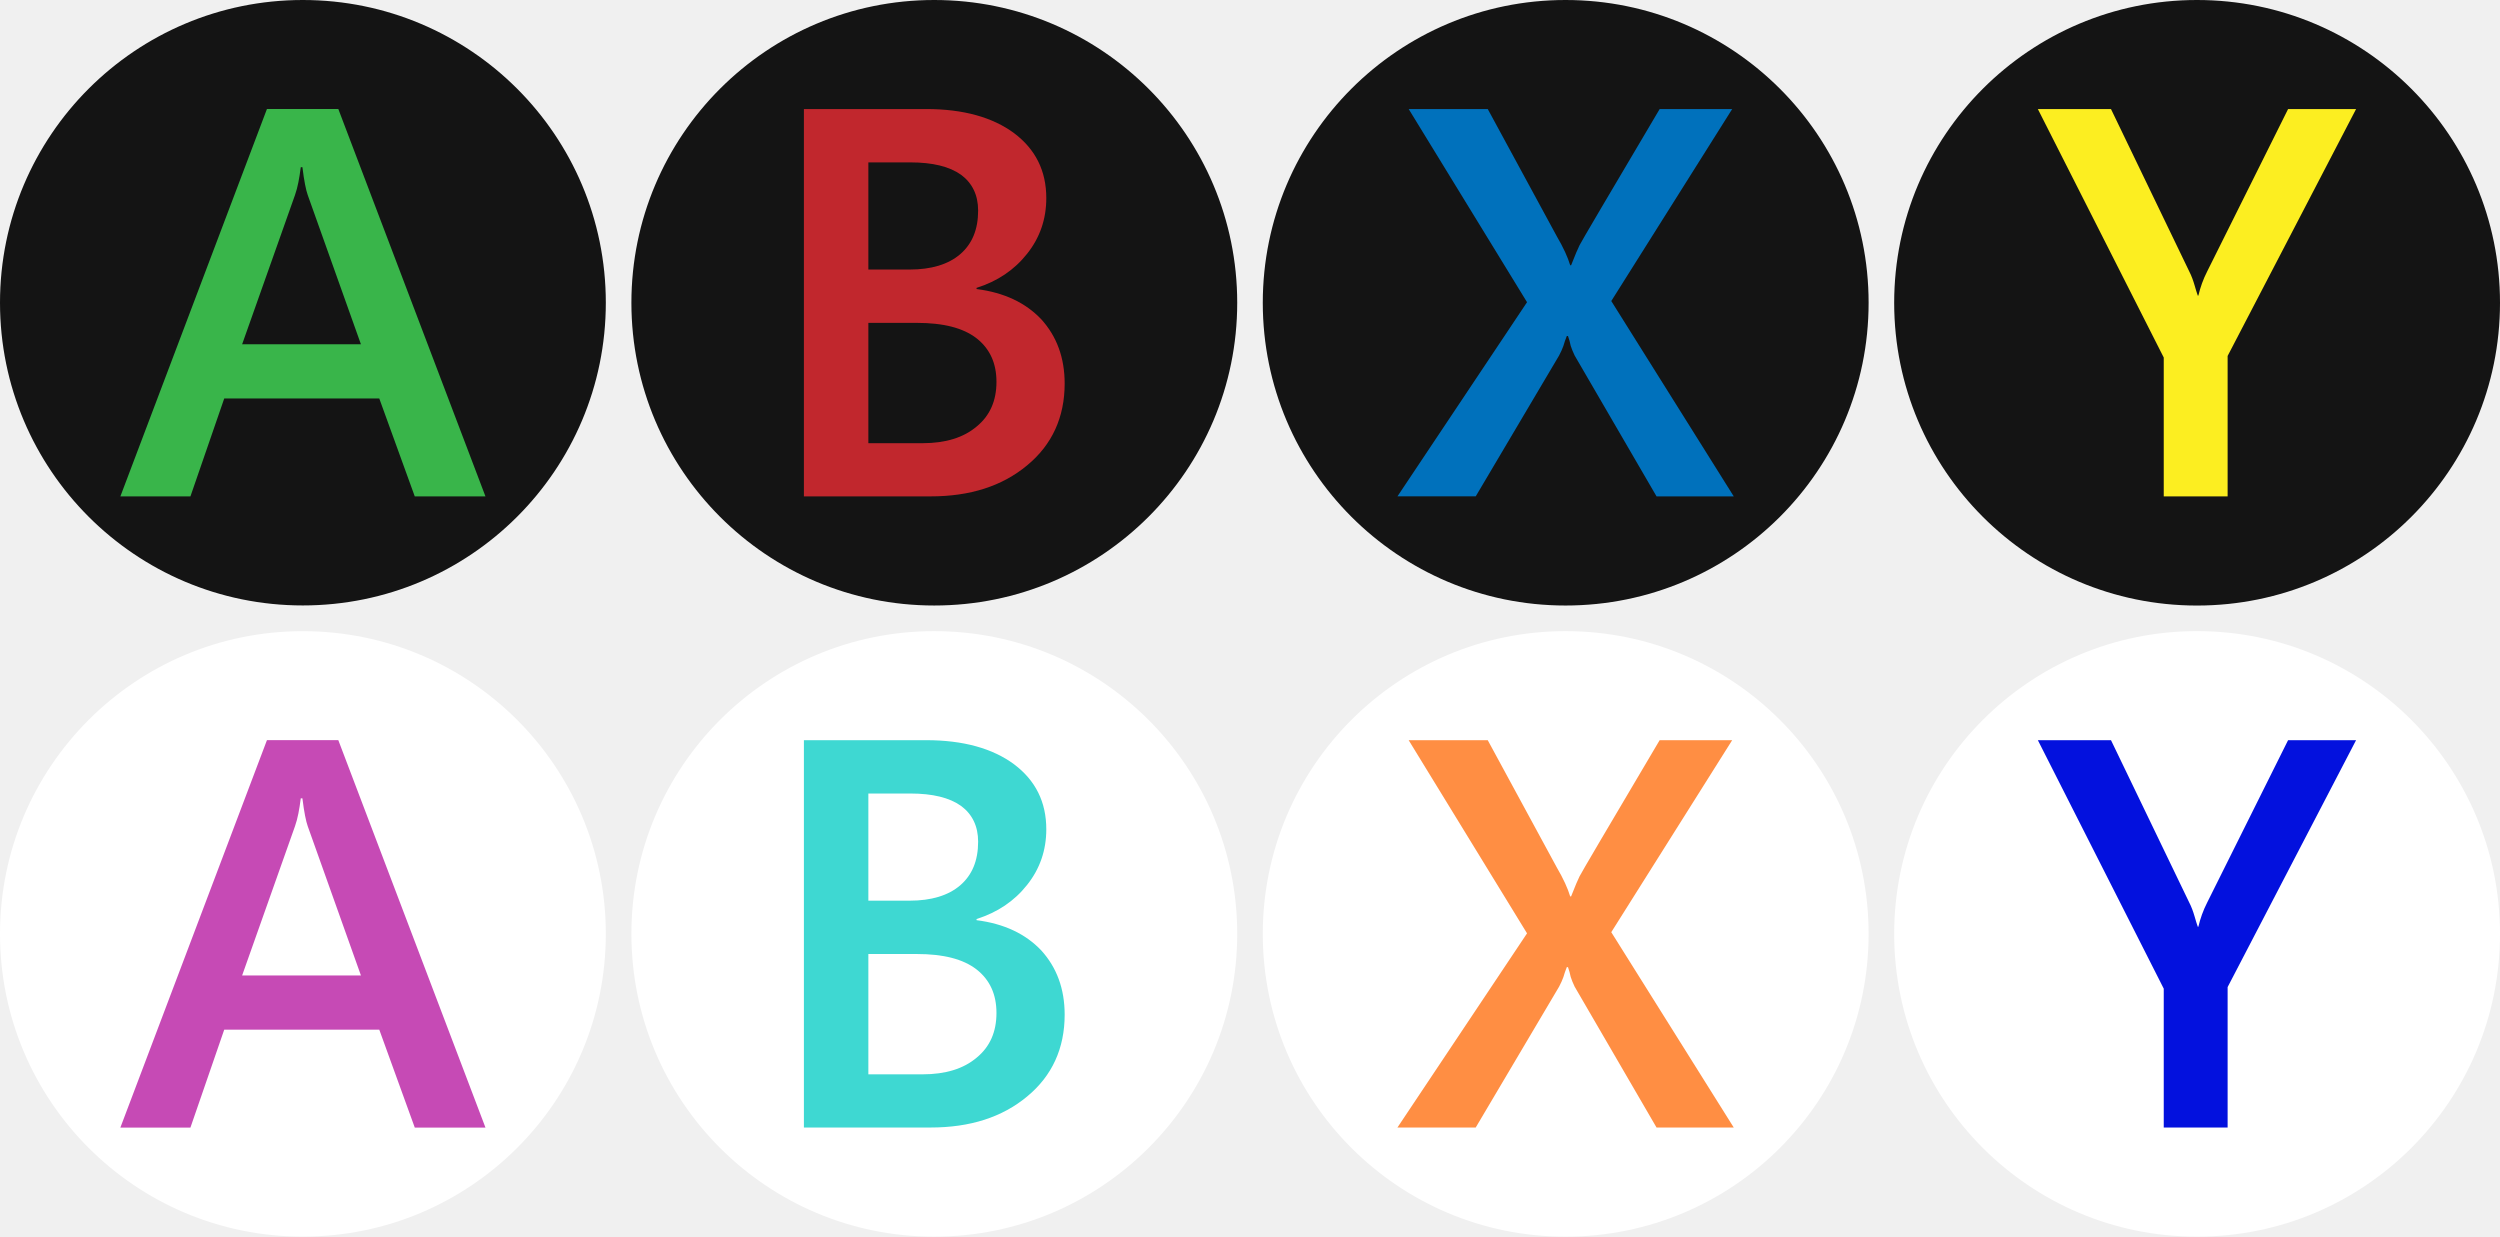
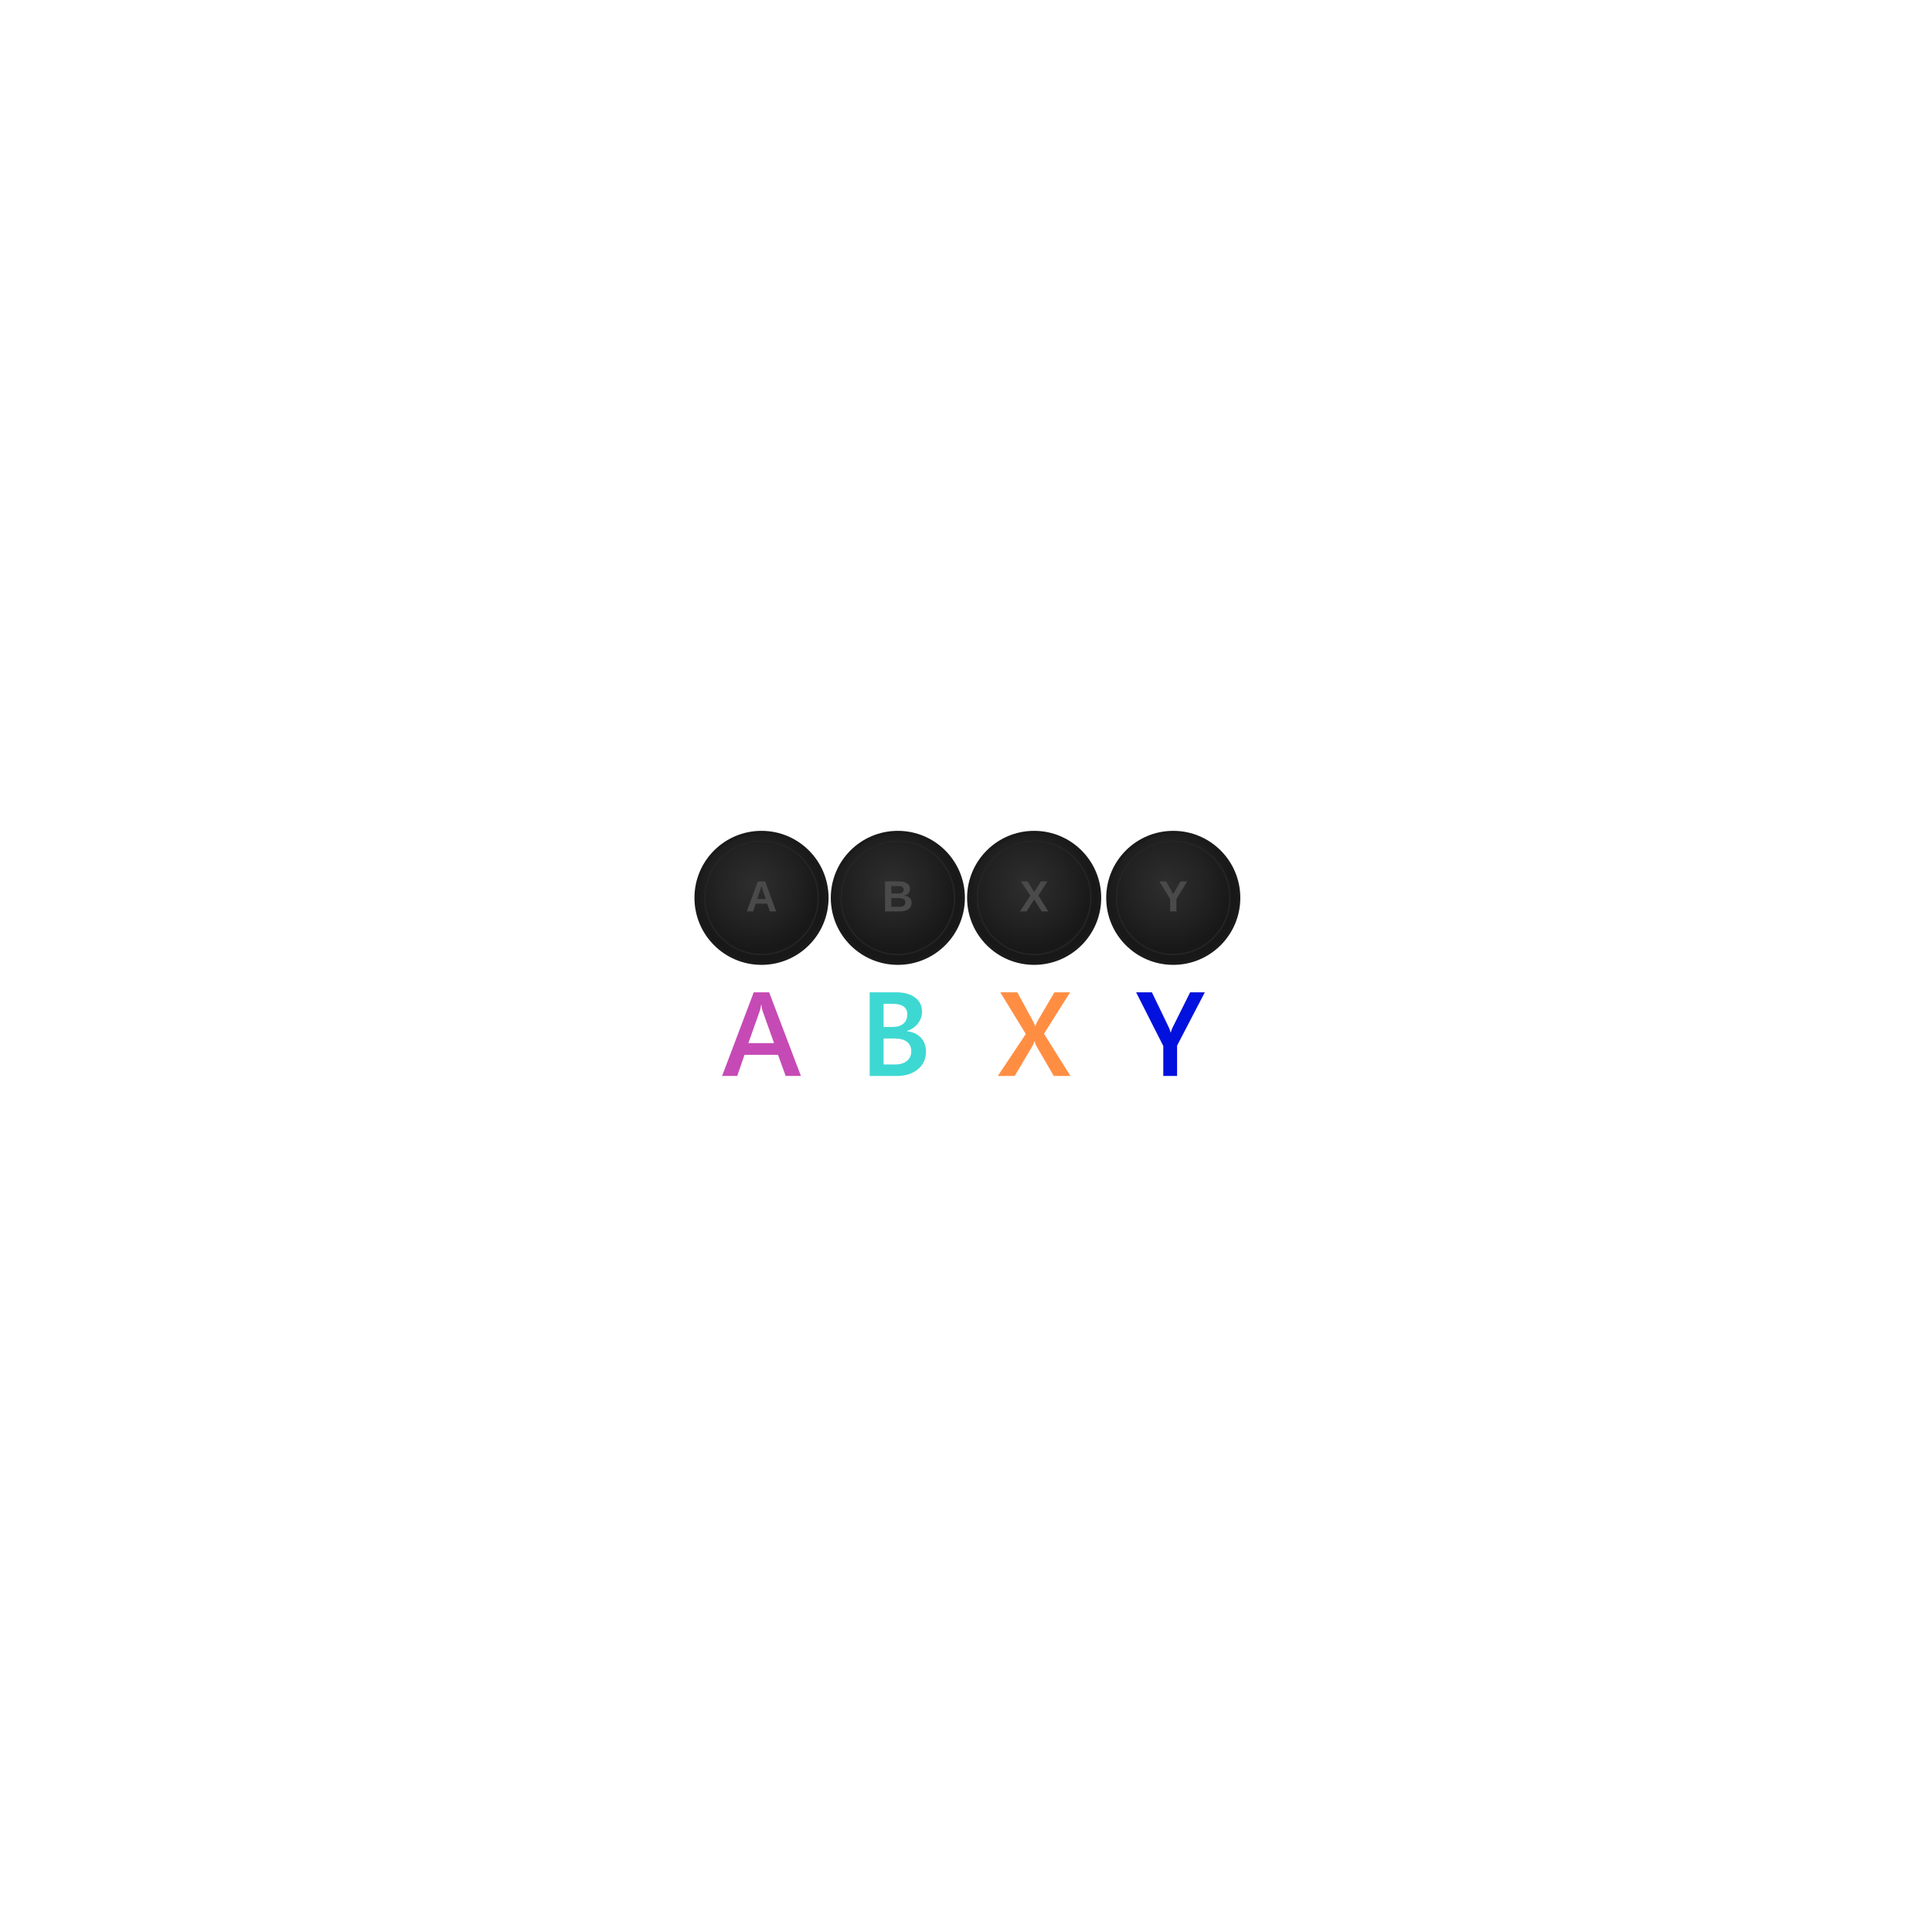
- <svg xmlns="http://www.w3.org/2000/svg" version="1.1" id="Layer_1" x="0px" y="0px" width="195.574px" height="96.744px" viewBox="0 0 195.574 96.744" enable-background="new 0 0 195.574 96.744" xml:space="preserve">
-   <g>
+ <svg xmlns="http://www.w3.org/2000/svg" version="1.1" width="700" height="700" viewBox="681 96 700 700">
+   <defs>
+     <radialGradient cx="1053.325" cy="416.572" r="23.695" gradientUnits="userSpaceOnUse" id="color-1">
+       <stop offset="0" stop-color="#2e2e2e" />
+       <stop offset="0.6" stop-color="#222222" />
+       <stop offset="1" stop-color="#181818" />
+     </radialGradient>
+     <radialGradient cx="1003.935" cy="416.572" r="23.695" gradientUnits="userSpaceOnUse" id="color-2">
+       <stop offset="0" stop-color="#2e2e2e" />
+       <stop offset="0.6" stop-color="#222222" />
+       <stop offset="1" stop-color="#181818" />
+     </radialGradient>
+     <radialGradient cx="1103.723" cy="416.572" r="23.695" gradientUnits="userSpaceOnUse" id="color-3">
+       <stop offset="0" stop-color="#2e2e2e" />
+       <stop offset="0.6" stop-color="#222222" />
+       <stop offset="1" stop-color="#181818" />
+     </radialGradient>
+     <radialGradient cx="941.087" cy="616.946" r="15" gradientUnits="userSpaceOnUse" id="color-4">
+       <stop offset="0" stop-color="#3e3e3e" />
+       <stop offset="0.6" stop-color="#333333" />
+       <stop offset="1" stop-color="#282828" />
+     </radialGradient>
+     <radialGradient cx="988.087" cy="663.946" r="15" gradientUnits="userSpaceOnUse" id="color-5">
+       <stop offset="0" stop-color="#3e3e3e" />
+       <stop offset="0.6" stop-color="#333333" />
+       <stop offset="1" stop-color="#282828" />
+     </radialGradient>
+     <radialGradient cx="941.087" cy="710.946" r="15" gradientUnits="userSpaceOnUse" id="color-6">
+       <stop offset="0" stop-color="#3e3e3e" />
+       <stop offset="0.6" stop-color="#333333" />
+       <stop offset="1" stop-color="#282828" />
+     </radialGradient>
+     <radialGradient cx="894.087" cy="663.946" r="15" gradientUnits="userSpaceOnUse" id="color-7">
+       <stop offset="0" stop-color="#3e3e3e" />
+       <stop offset="0.6" stop-color="#333333" />
+       <stop offset="1" stop-color="#282828" />
+     </radialGradient>
+     <radialGradient cx="954.538" cy="416.572" r="23.695" gradientUnits="userSpaceOnUse" id="color-8">
+       <stop offset="0" stop-color="#2e2e2e" />
+       <stop offset="0.6" stop-color="#222222" />
+       <stop offset="1" stop-color="#181818" />
+     </radialGradient>
+   </defs>
+   <g id="document" fill="#ffffff" fill-rule="nonzero" font-family="none" font-weight="none" font-size="none">
+     <rect x="681" y="68.571" transform="scale(1,1.4)" width="700" height="500" id="Shape-1-1" />
+   </g>
+   <g fill="none" fill-rule="nonzero" stroke="none" stroke-width="none" stroke-linecap="butt" stroke-linejoin="miter" stroke-miterlimit="10" font-family="none" font-weight="none" font-size="none">
    <g>
-       <g id="A_1_">
-         <path fill="#141414" d="M23.688,0c13.1,0,23.705,10.606,23.705,23.682c0,13.077-10.605,23.682-23.705,23.682     C10.606,47.364,0,36.759,0,23.682C0,10.606,10.606,0,23.688,0z" />
-       </g>
-       <g enable-background="new    ">
-         <path fill="#39B54A" d="M32.448,38.835l-2.778-7.663H17.542l-2.645,7.663H9.416L20.883,8.526h5.583l11.512,30.309H32.448z      M23.658,13.079h-0.129c-0.107,0.847-0.238,1.577-0.45,2.174l-4.137,11.679h9.293l-4.163-11.679     C23.94,14.887,23.789,14.163,23.658,13.079z" />
-       </g>
-     </g>
-     <g>
-       <g id="B_1_">
-         <path fill="#141414" d="M73.084,0c13.097,0,23.703,10.61,23.703,23.687S86.181,47.369,73.084,47.369     c-13.085,0-23.69-10.606-23.69-23.683S59.999,0,73.084,0z" />
-       </g>
-       <g enable-background="new    ">
-         <path fill="#C1272D" d="M83.288,30.01c0,2.628-0.985,4.783-2.925,6.385c-1.957,1.633-4.47,2.437-7.566,2.437h-9.908V8.53h9.572     c2.898,0,5.194,0.646,6.867,1.884c1.684,1.266,2.523,2.952,2.523,5.089c0,1.646-0.504,3.096-1.5,4.348     c-1.014,1.28-2.322,2.15-3.956,2.67v0.091c2.164,0.274,3.842,1.075,5.069,2.372C82.663,26.311,83.288,27.967,83.288,30.01z      M76.519,16.471c0-1.205-0.454-2.144-1.332-2.795c-0.907-0.649-2.224-0.973-3.979-0.973h-3.277v8.383h3.232     c1.693,0,3.021-0.4,3.955-1.201C76.044,19.084,76.519,17.965,76.519,16.471z M77.953,29.873c0-1.449-0.508-2.585-1.558-3.409     c-1.051-0.814-2.595-1.206-4.674-1.206h-3.79v9.413h4.239c1.801,0,3.212-0.438,4.237-1.308     C77.451,32.508,77.953,31.337,77.953,29.873z" />
-       </g>
-     </g>
-     <g>
-       <g id="Y_1_">
-         <path fill="#141414" d="M171.869,0c13.1,0,23.705,10.614,23.705,23.69c0,13.077-10.605,23.682-23.705,23.682     c-13.082,0-23.688-10.605-23.688-23.682C148.181,10.614,158.787,0,171.869,0z" />
-       </g>
-       <g enable-background="new    ">
-         <path fill="#FCEE21" d="M174.266,27.847v10.987h-4.997V27.97l-9.847-19.436h5.721l6.095,12.646     c0.213,0.411,0.339,0.783,0.438,1.121c0.099,0.336,0.176,0.61,0.256,0.825h0.045c0.151-0.642,0.373-1.275,0.695-1.903     l6.323-12.689h5.319L174.266,27.847z" />
-       </g>
-     </g>
-     <g>
-       <g id="X_1_">
-         <path fill="#141414" d="M122.47,0c13.105,0,23.711,10.61,23.711,23.687s-10.605,23.683-23.711,23.683     c-13.076,0-23.683-10.606-23.683-23.683S109.394,0,122.47,0z" />
-       </g>
-       <g enable-background="new    ">
-         <path fill="#0071BC" d="M129.59,38.831l-6.406-11.019c-0.132-0.288-0.242-0.532-0.309-0.763     c-0.049-0.258-0.121-0.502-0.212-0.763h-0.092c-0.116,0.275-0.19,0.523-0.267,0.775c-0.077,0.222-0.187,0.462-0.336,0.75     l-6.523,11.019h-6.123l10.137-15.189L110.2,8.53h6.186l5.401,9.954c0.519,0.885,0.861,1.64,1.048,2.266h0.073     c0.305-0.793,0.537-1.311,0.657-1.56c0.109-0.237,2.209-3.797,6.27-10.66h5.674l-9.459,15.02l9.581,15.281H129.59z" />
+       <g id="stage">
+         <g id="layer1-1">
+           <g id="Group-1" stroke="none" stroke-width="1">
+             <g id="Group-1-1" fill="none" font-family="sans-serif" font-weight="normal" font-size="12" text-anchor="start">
+               <g id="Group-1-2" />
+             </g>
+             <g id="Group-1-3">
+               <g id="Group-1-4">
+                 <g id="Group-1-5" fill="#ffffff">
+                   <path d="M956.901,447.004c13.1,0 23.705,10.606 23.705,23.682c0,13.077 -10.605,23.682 -23.705,23.682c-13.082,0 -23.688,-10.605 -23.688,-23.682c0,-13.076 10.606,-23.682 23.688,-23.682z" id="Path-1" />
+                 </g>
+                 <g id="Group-1-6" fill="#c64ab5">
+                   <path d="M965.661,485.839l-2.778,-7.663h-12.128l-2.645,7.663h-5.481l11.467,-30.309h5.583l11.512,30.309zM956.871,460.083h-0.129c-0.107,0.847 -0.238,1.577 -0.45,2.174l-4.137,11.679h9.293l-4.163,-11.679c-0.132,-0.366 -0.283,-1.09 -0.414,-2.174z" id="CompoundPath-1" />
+                 </g>
+               </g>
+               <g id="Group-1-7">
+                 <g id="Group-1-8" fill="#ffffff">
+                   <path d="M1006.297,447.002c13.097,0 23.703,10.61 23.703,23.687c0,13.077 -10.606,23.682 -23.703,23.682c-13.085,0 -23.69,-10.606 -23.69,-23.683c0,-13.077 10.605,-23.686 23.69,-23.686z" id="Path-1-1" />
+                 </g>
+                 <g id="Group-1-9" fill="#3ed8d2">
+                   <path d="M1016.501,477.011c0,2.628 -0.985,4.783 -2.925,6.385c-1.957,1.633 -4.47,2.437 -7.566,2.437h-9.908v-30.301h9.572c2.898,0 5.194,0.646 6.867,1.884c1.684,1.266 2.523,2.952 2.523,5.089c0,1.646 -0.504,3.096 -1.5,4.348c-1.014,1.28 -2.322,2.15 -3.956,2.67v0.091c2.164,0.274 3.842,1.075 5.069,2.372c1.199,1.326 1.824,2.982 1.824,5.025zM1009.732,463.472c0,-1.205 -0.454,-2.144 -1.332,-2.795c-0.907,-0.649 -2.224,-0.973 -3.979,-0.973h-3.277v8.383h3.232c1.693,0 3.021,-0.4 3.955,-1.201c0.926,-0.8 1.401,-1.92 1.401,-3.414zM1011.166,476.875c0,-1.449 -0.508,-2.585 -1.558,-3.409c-1.051,-0.814 -2.595,-1.206 -4.674,-1.206h-3.79v9.413h4.239c1.801,0 3.212,-0.438 4.237,-1.308c1.044,-0.856 1.546,-2.027 1.546,-3.49z" id="CompoundPath-1-1" />
+                 </g>
+               </g>
+               <g id="Group-1-10">
+                 <g id="Group-1-11" fill="#ffffff">
+                   <path d="M1105.082,447c13.1,0 23.705,10.614 23.705,23.69c0,13.077 -10.605,23.682 -23.705,23.682c-13.082,0 -23.688,-10.605 -23.688,-23.682c0,-13.076 10.606,-23.69 23.688,-23.69z" id="Path-1-2" />
+                 </g>
+                 <g id="Group-1-12" fill="#0311de">
+                   <path d="M1107.479,474.847v10.987h-4.997v-10.864l-9.847,-19.436h5.721l6.095,12.646c0.213,0.411 0.339,0.783 0.438,1.121c0.099,0.336 0.176,0.61 0.256,0.825h0.045c0.151,-0.642 0.373,-1.275 0.695,-1.903l6.323,-12.689h5.319z" id="Path-1-3" />
+                 </g>
+               </g>
+               <g id="Group-1-13">
+                 <g id="Group-1-14" fill="#ffffff">
+                   <path d="M1055.683,447.002c13.105,0 23.711,10.61 23.711,23.687c0,13.077 -10.605,23.683 -23.711,23.683c-13.076,0 -23.683,-10.606 -23.683,-23.683c0,-13.077 10.607,-23.687 23.683,-23.687z" id="Path-1-4" />
+                 </g>
+                 <g id="Group-1-15" fill="#ff8e43">
+                   <path d="M1062.803,485.833l-6.406,-11.019c-0.132,-0.288 -0.242,-0.532 -0.309,-0.763c-0.049,-0.258 -0.121,-0.502 -0.212,-0.763h-0.092c-0.116,0.275 -0.19,0.523 -0.267,0.775c-0.077,0.222 -0.187,0.462 -0.336,0.75l-6.523,11.019h-6.123l10.137,-15.189l-9.26,-15.111h6.186l5.401,9.954c0.519,0.885 0.861,1.64 1.048,2.266h0.073c0.305,-0.793 0.537,-1.311 0.657,-1.56c0.109,-0.237 2.209,-3.797 6.27,-10.66h5.674l-9.459,15.02l9.581,15.281z" id="Path-1-5" />
+                 </g>
+               </g>
+             </g>
+             <g id="Group-1-16" fill="none" font-family="sans-serif" font-weight="normal" font-size="12" text-anchor="start" />
+             <g id="Group-1-17" fill="none" font-family="sans-serif" font-weight="normal" font-size="12" text-anchor="start" />
+             <g id="Group-1-18" fill="none" font-family="sans-serif" font-weight="normal" font-size="12" text-anchor="start" />
+             <g id="Group-1-19" fill="none" font-family="sans-serif" font-weight="normal" font-size="12" text-anchor="start" />
+             <g id="Group-1-20" fill="none" font-family="sans-serif" font-weight="normal" font-size="12" text-anchor="start" />
+             <g id="Group-1-21" fill="none" font-family="sans-serif" font-weight="normal" font-size="12" text-anchor="start" />
+             <g id="Group-1-22" fill="none" font-family="sans-serif" font-weight="normal" font-size="12" text-anchor="start" />
+             <g id="Group-1-23" fill="none" font-family="sans-serif" font-weight="normal" font-size="12" text-anchor="start" />
+             <g id="Group-1-24" fill="none" font-family="sans-serif" font-weight="normal" font-size="12" text-anchor="start" />
+             <g id="Group-1-25" fill="none" font-family="sans-serif" font-weight="normal" font-size="12" text-anchor="start" />
+             <g id="Group-1-26" fill="none" font-family="sans-serif" font-weight="normal" font-size="12" text-anchor="start" />
+             <g id="Group-1-27" fill="none" font-family="sans-serif" font-weight="normal" font-size="12" text-anchor="start" />
+             <g id="Group-1-28" fill="none" font-family="sans-serif" font-weight="normal" font-size="12" text-anchor="start" />
+             <g id="Group-1-29" fill="none" font-family="sans-serif" font-weight="normal" font-size="12" text-anchor="start" />
+             <g id="Group-1-30" fill="none" font-family="sans-serif" font-weight="normal" font-size="12" text-anchor="start" />
+           </g>
+           <g id="Group-1-31">
+             <g id="Group-1-32">
+               <path d="M1032,421.308c0,-13.078 10.609,-23.68 23.695,-23.68c13.086,0 23.695,10.602 23.695,23.68c0,13.078 -10.609,23.68 -23.695,23.68c-13.086,0 -23.695,-10.602 -23.695,-23.68z" id="Shape-1" fill="url(#color-1)" stroke="#1a1a1a" stroke-width="1.2" />
+               <path d="M1035.159,421.308c0,-11.334 9.194,-20.523 20.536,-20.523c11.342,0 20.536,9.188 20.536,20.523c0,11.334 -9.194,20.523 -20.536,20.523c-11.342,0 -20.536,-9.188 -20.536,-20.523z" id="Shape-1-2" fill="none" stroke="#252525" stroke-width="0.5" />
+               <text x="668.301" y="269.979" transform="scale(1.57967,1.57867)" id="PointText-1" fill="#4a4a4a" stroke="none" stroke-width="1" font-family="'Segoe UI', Arial, sans-serif" font-weight="600" font-size="10" text-anchor="middle">X</text>
+             </g>
+             <g id="Group-1-33">
+               <path d="M982.61,421.308c0,-13.078 10.609,-23.68 23.695,-23.68c13.086,0 23.695,10.602 23.695,23.68c0,13.078 -10.609,23.68 -23.695,23.68c-13.086,0 -23.695,-10.602 -23.695,-23.68z" id="Shape-1-3" fill="url(#color-2)" stroke="#1a1a1a" stroke-width="1.2" />
+               <path d="M985.769,421.308c0,-11.334 9.194,-20.523 20.536,-20.523c11.342,0 20.536,9.188 20.536,20.523c0,11.334 -9.194,20.523 -20.536,20.523c-11.342,0 -20.536,-9.188 -20.536,-20.523z" id="Shape-1-4" fill="none" stroke="#252525" stroke-width="0.5" />
+               <text x="637.035" y="269.979" transform="scale(1.57967,1.57867)" id="PointText-1-1" fill="#4a4a4a" stroke="none" stroke-width="1" font-family="'Segoe UI', Arial, sans-serif" font-weight="600" font-size="10" text-anchor="middle">B</text>
+             </g>
+             <g id="Group-1-34" fill="none" stroke="none" stroke-width="1" font-family="sans-serif" font-weight="normal" font-size="12" text-anchor="start" />
+             <g id="Group-1-35">
+               <path d="M1082.397,421.308c0,-13.078 10.609,-23.68 23.695,-23.68c13.086,0 23.695,10.602 23.695,23.68c0,13.078 -10.609,23.68 -23.695,23.68c-13.086,0 -23.695,-10.602 -23.695,-23.68z" id="Shape-1-5" fill="url(#color-3)" stroke="#1a1a1a" stroke-width="1.2" />
+               <path d="M1085.556,421.308c0,-11.334 9.194,-20.523 20.536,-20.523c11.342,0 20.536,9.188 20.536,20.523c0,11.334 -9.194,20.523 -20.536,20.523c-11.342,0 -20.536,-9.188 -20.536,-20.523z" id="Shape-1-6" fill="none" stroke="#252525" stroke-width="0.5" />
+               <text x="700.204" y="269.979" transform="scale(1.57967,1.57867)" id="PointText-1-2" fill="#4a4a4a" stroke="none" stroke-width="1" font-family="'Segoe UI', Arial, sans-serif" font-weight="600" font-size="10" text-anchor="middle">Y</text>
+             </g>
+             <g id="Group-1-36" visibility="hidden">
+               <circle cx="942.587" cy="619.946" r="15" id="Shape-1-7" fill="url(#color-4)" stroke="#2a2a2a" stroke-width="1.2" />
+               <circle cx="942.587" cy="619.946" r="13" id="Shape-1-8" fill="none" stroke="#353535" stroke-width="0.5" />
+               <text x="942.587" y="624.446" id="PointText-1-3" fill="#888888" stroke="none" stroke-width="1" font-family="'Segoe UI', Arial, sans-serif" font-weight="600" font-size="10" text-anchor="middle">X</text>
+             </g>
+             <g id="Group-1-37" visibility="hidden">
+               <circle cx="989.587" cy="666.946" r="15" id="Shape-1-9" fill="url(#color-5)" stroke="#2a2a2a" stroke-width="1.2" />
+               <circle cx="989.587" cy="666.946" r="13" id="Shape-1-10" fill="none" stroke="#353535" stroke-width="0.5" />
+               <text x="989.587" y="671.446" id="PointText-1-4" fill="#888888" stroke="none" stroke-width="1" font-family="'Segoe UI', Arial, sans-serif" font-weight="600" font-size="10" text-anchor="middle">B</text>
+             </g>
+             <g id="Group-1-38" visibility="hidden">
+               <circle cx="942.587" cy="713.946" r="15" id="Shape-1-11" fill="url(#color-6)" stroke="#2a2a2a" stroke-width="1.2" />
+               <circle cx="942.587" cy="713.946" r="13" id="Shape-1-12" fill="none" stroke="#353535" stroke-width="0.5" />
+               <text x="942.587" y="718.446" id="PointText-1-5" fill="#888888" stroke="none" stroke-width="1" font-family="'Segoe UI', Arial, sans-serif" font-weight="600" font-size="10" text-anchor="middle">A</text>
+             </g>
+             <g id="Group-1-39" visibility="hidden">
+               <circle cx="895.587" cy="666.946" r="15" id="Shape-1-13" fill="url(#color-7)" stroke="#2a2a2a" stroke-width="1.2" />
+               <circle cx="895.587" cy="666.946" r="13" id="Shape-1-14" fill="none" stroke="#353535" stroke-width="0.5" />
+               <text x="895.587" y="671.446" id="PointText-1-6" fill="#888888" stroke="none" stroke-width="1" font-family="'Segoe UI', Arial, sans-serif" font-weight="600" font-size="10" text-anchor="middle">Y</text>
+             </g>
+             <g id="Group-15070-1">
+               <path d="M933.213,421.308c0,-13.078 10.609,-23.68 23.695,-23.68c13.086,0 23.695,10.602 23.695,23.68c0,13.078 -10.609,23.68 -23.695,23.68c-13.086,0 -23.695,-10.602 -23.695,-23.68z" id="Shape-1-1-1" fill="url(#color-8)" stroke="#1a1a1a" stroke-width="1.2" />
+               <path d="M936.372,421.308c0,-11.334 9.194,-20.523 20.536,-20.523c11.342,0 20.536,9.188 20.536,20.523c0,11.334 -9.194,20.523 -20.536,20.523c-11.342,0 -20.536,-9.188 -20.536,-20.523z" id="Shape-1-1-1-1" fill="none" stroke="#252525" stroke-width="0.5" />
+               <text x="605.764" y="269.979" transform="scale(1.57967,1.57867)" id="PointText-1-1-1" fill="#4a4a4a" stroke="none" stroke-width="1" font-family="'Segoe UI', Arial, sans-serif" font-weight="600" font-size="10" text-anchor="middle">A</text>
+             </g>
+           </g>
+         </g>
      </g>
    </g>
  </g>
-   <g>
-     <g>
-       <g id="A_2_">
-         <path fill="#FFFFFF" d="M23.688,49.376c13.1,0,23.705,10.606,23.705,23.682c0,13.077-10.605,23.682-23.705,23.682     C10.606,96.74,0,86.135,0,73.058C0,59.982,10.606,49.376,23.688,49.376z" />
-       </g>
-       <g enable-background="new    ">
-         <path fill="#C64AB5" d="M32.448,88.211l-2.778-7.663H17.542l-2.645,7.663H9.416l11.467-30.309h5.583l11.512,30.309H32.448z      M23.658,62.455h-0.129c-0.107,0.847-0.238,1.577-0.45,2.174l-4.137,11.679h9.293l-4.163-11.679     C23.94,64.263,23.789,63.539,23.658,62.455z" />
-       </g>
-     </g>
-     <g>
-       <g id="B_2_">
-         <path fill="#FFFFFF" d="M73.084,49.374c13.097,0,23.703,10.61,23.703,23.687S86.181,96.743,73.084,96.743     c-13.085,0-23.69-10.606-23.69-23.683S59.999,49.374,73.084,49.374z" />
-       </g>
-       <g enable-background="new    ">
-         <path fill="#3ED8D2" d="M83.288,79.383c0,2.628-0.985,4.783-2.925,6.385c-1.957,1.633-4.47,2.437-7.566,2.437h-9.908V57.904     h9.572c2.898,0,5.194,0.646,6.867,1.884c1.684,1.266,2.523,2.952,2.523,5.089c0,1.646-0.504,3.096-1.5,4.348     c-1.014,1.28-2.322,2.15-3.956,2.67v0.091c2.164,0.274,3.842,1.075,5.069,2.372C82.663,75.684,83.288,77.34,83.288,79.383z      M76.519,65.844c0-1.205-0.454-2.144-1.332-2.795c-0.907-0.649-2.224-0.973-3.979-0.973h-3.277v8.383h3.232     c1.693,0,3.021-0.4,3.955-1.201C76.044,68.458,76.519,67.338,76.519,65.844z M77.953,79.247c0-1.449-0.508-2.585-1.558-3.409     c-1.051-0.814-2.595-1.206-4.674-1.206h-3.79v9.413h4.239c1.801,0,3.212-0.438,4.237-1.308     C77.451,81.881,77.953,80.71,77.953,79.247z" />
-       </g>
-     </g>
-     <g>
-       <g id="Y_2_">
-         <path fill="#FFFFFF" d="M171.869,49.372c13.1,0,23.705,10.614,23.705,23.69c0,13.077-10.605,23.682-23.705,23.682     c-13.082,0-23.688-10.605-23.688-23.682C148.181,59.986,158.787,49.372,171.869,49.372z" />
-       </g>
-       <g enable-background="new    ">
-         <path fill="#0311DE" d="M174.266,77.219v10.987h-4.997V77.342l-9.847-19.436h5.721l6.095,12.646     c0.213,0.411,0.339,0.783,0.438,1.121c0.099,0.336,0.176,0.61,0.256,0.825h0.045c0.151-0.642,0.373-1.275,0.695-1.903     l6.323-12.689h5.319L174.266,77.219z" />
-       </g>
-     </g>
-     <g>
-       <g id="X_2_">
-         <path fill="#FFFFFF" d="M122.47,49.374c13.105,0,23.711,10.61,23.711,23.687s-10.605,23.683-23.711,23.683     c-13.076,0-23.683-10.606-23.683-23.683S109.394,49.374,122.47,49.374z" />
-       </g>
-       <g enable-background="new    ">
-         <path fill="#FF8E43" d="M129.59,88.205l-6.406-11.019c-0.132-0.288-0.242-0.532-0.309-0.763     c-0.049-0.258-0.121-0.502-0.212-0.763h-0.092c-0.116,0.275-0.19,0.523-0.267,0.775c-0.077,0.222-0.187,0.462-0.336,0.75     l-6.523,11.019h-6.123l10.137-15.189l-9.26-15.111h6.186l5.401,9.954c0.519,0.885,0.861,1.64,1.048,2.266h0.073     c0.305-0.793,0.537-1.311,0.657-1.56c0.109-0.237,2.209-3.797,6.27-10.66h5.674l-9.459,15.02l9.581,15.281H129.59z" />
-       </g>
-     </g>
-   </g>
-   <g>
- </g>
-   <g>
- </g>
-   <g>
- </g>
-   <g>
- </g>
-   <g>
- </g>
-   <g>
- </g>
-   <g>
- </g>
-   <g>
- </g>
-   <g>
- </g>
-   <g>
- </g>
-   <g>
- </g>
-   <g>
- </g>
-   <g>
- </g>
-   <g>
- </g>
-   <g>
- </g>
</svg>
